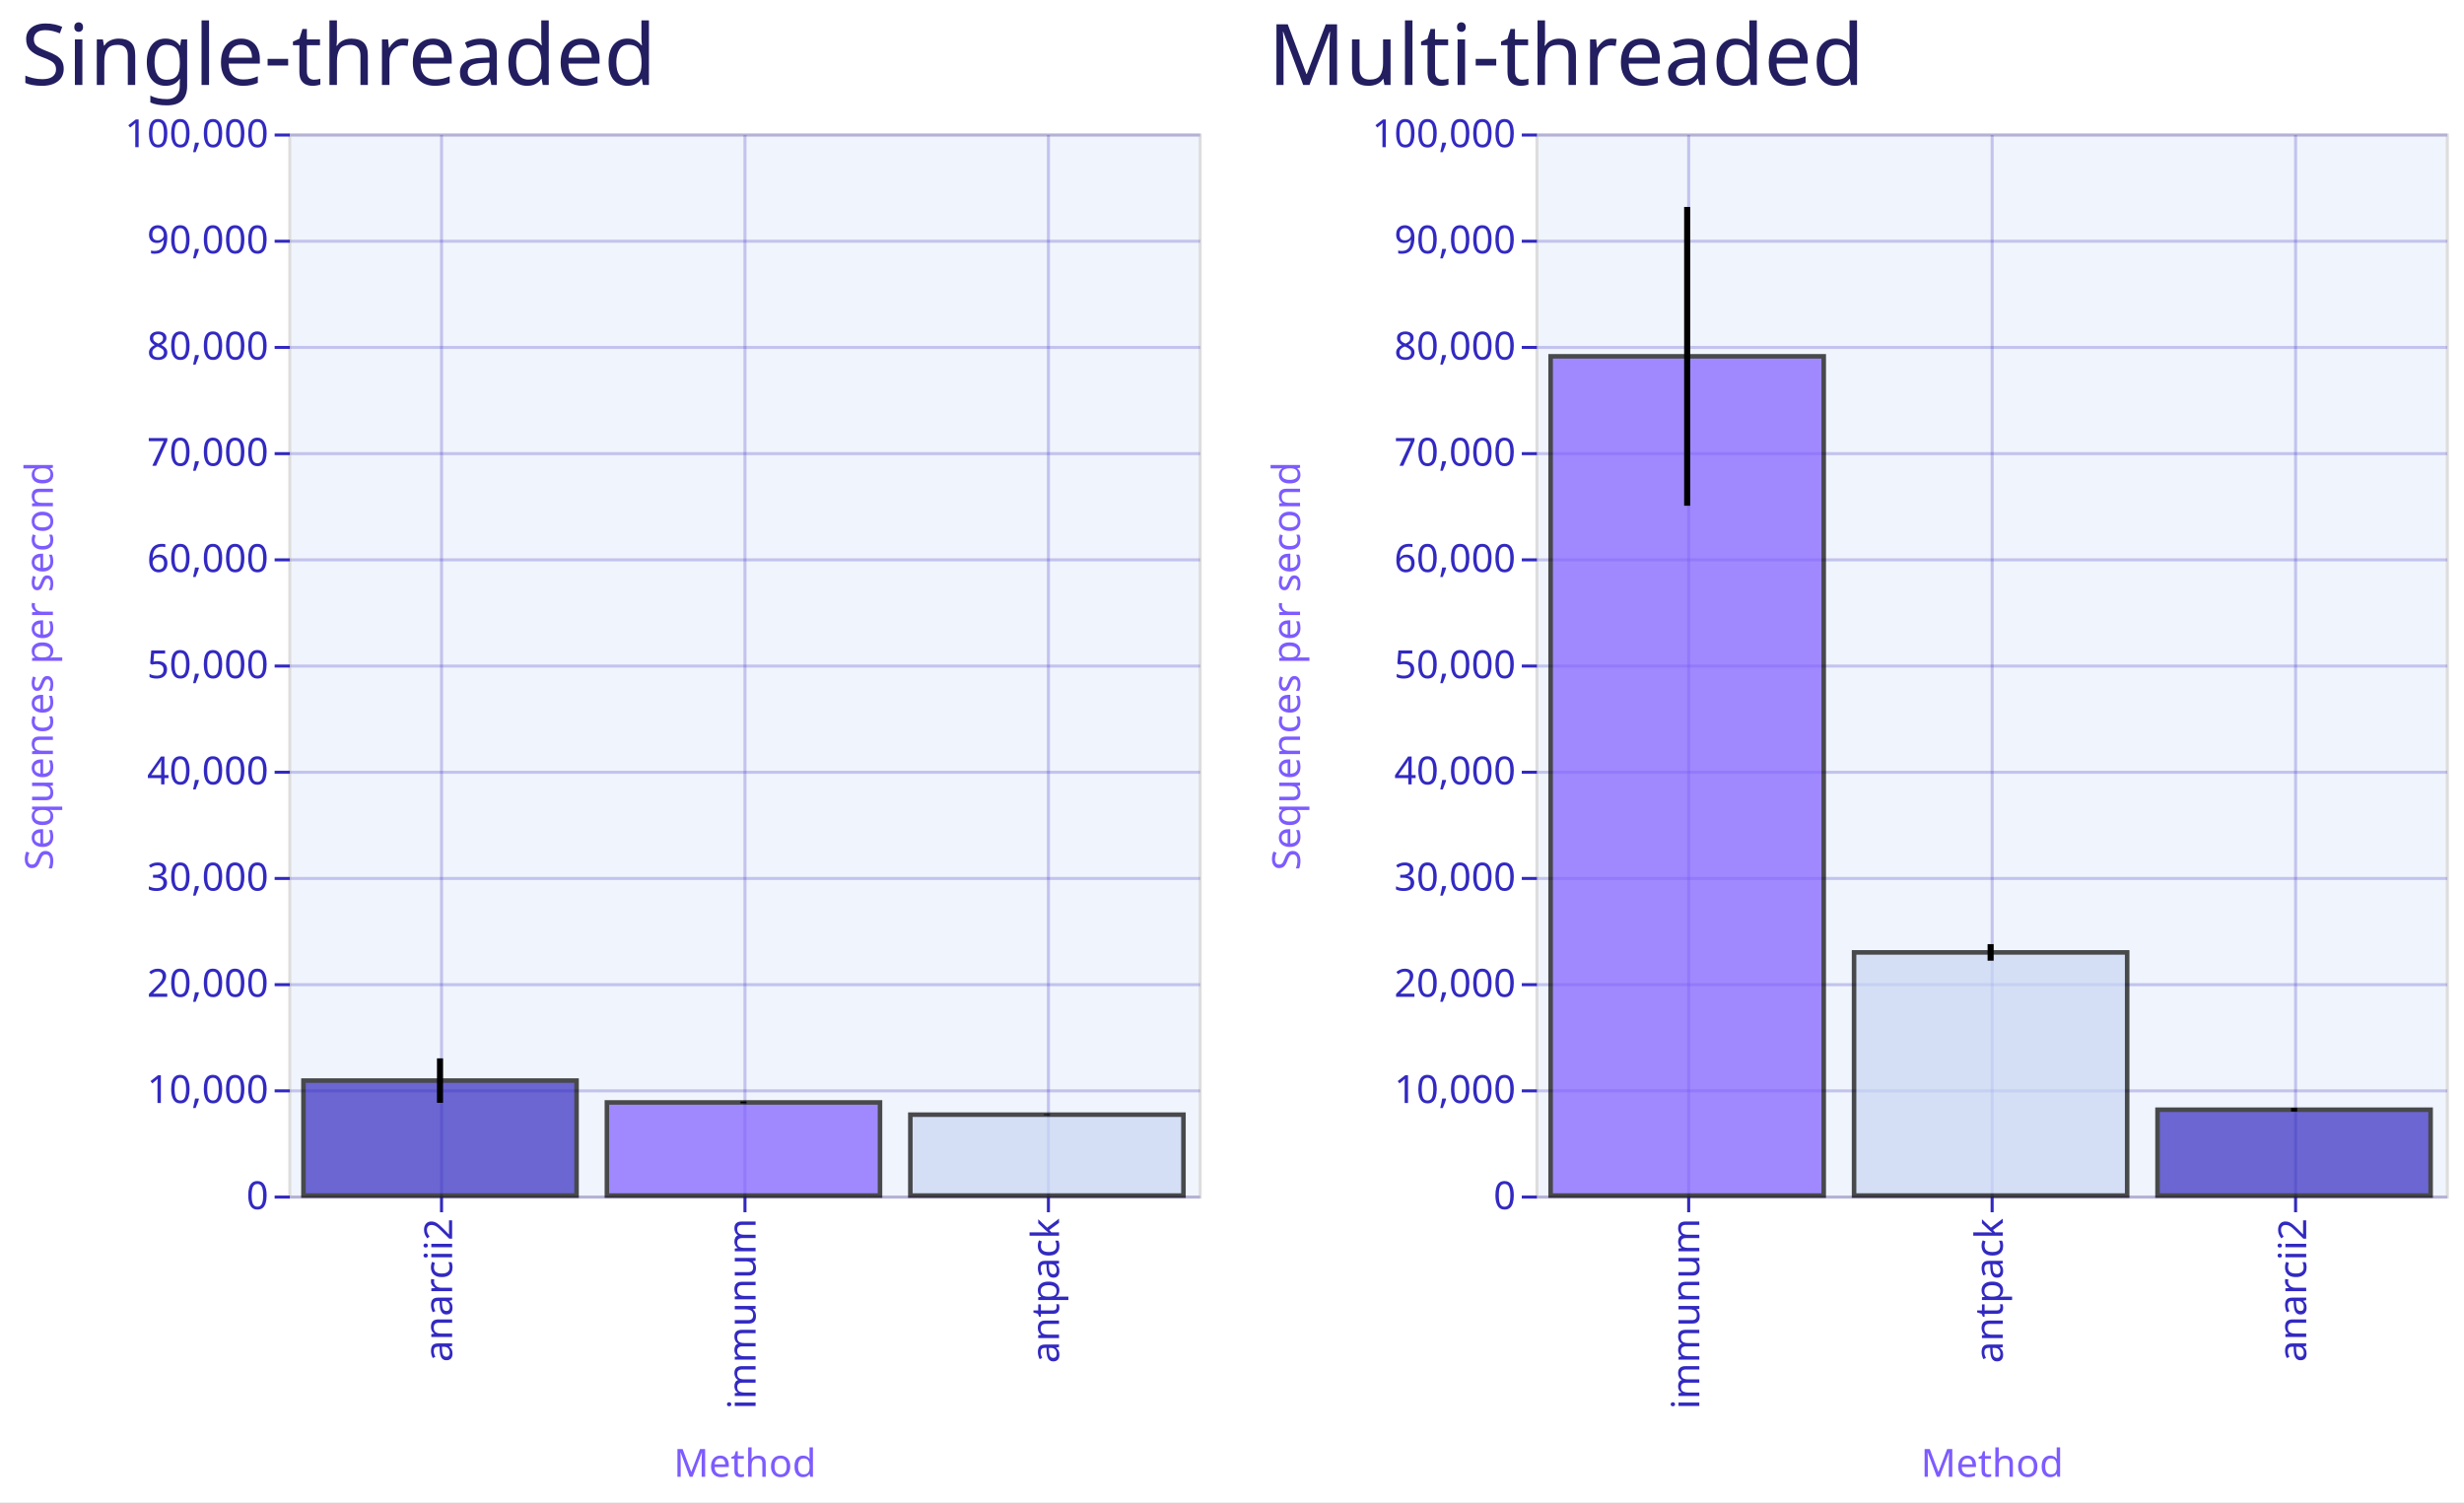
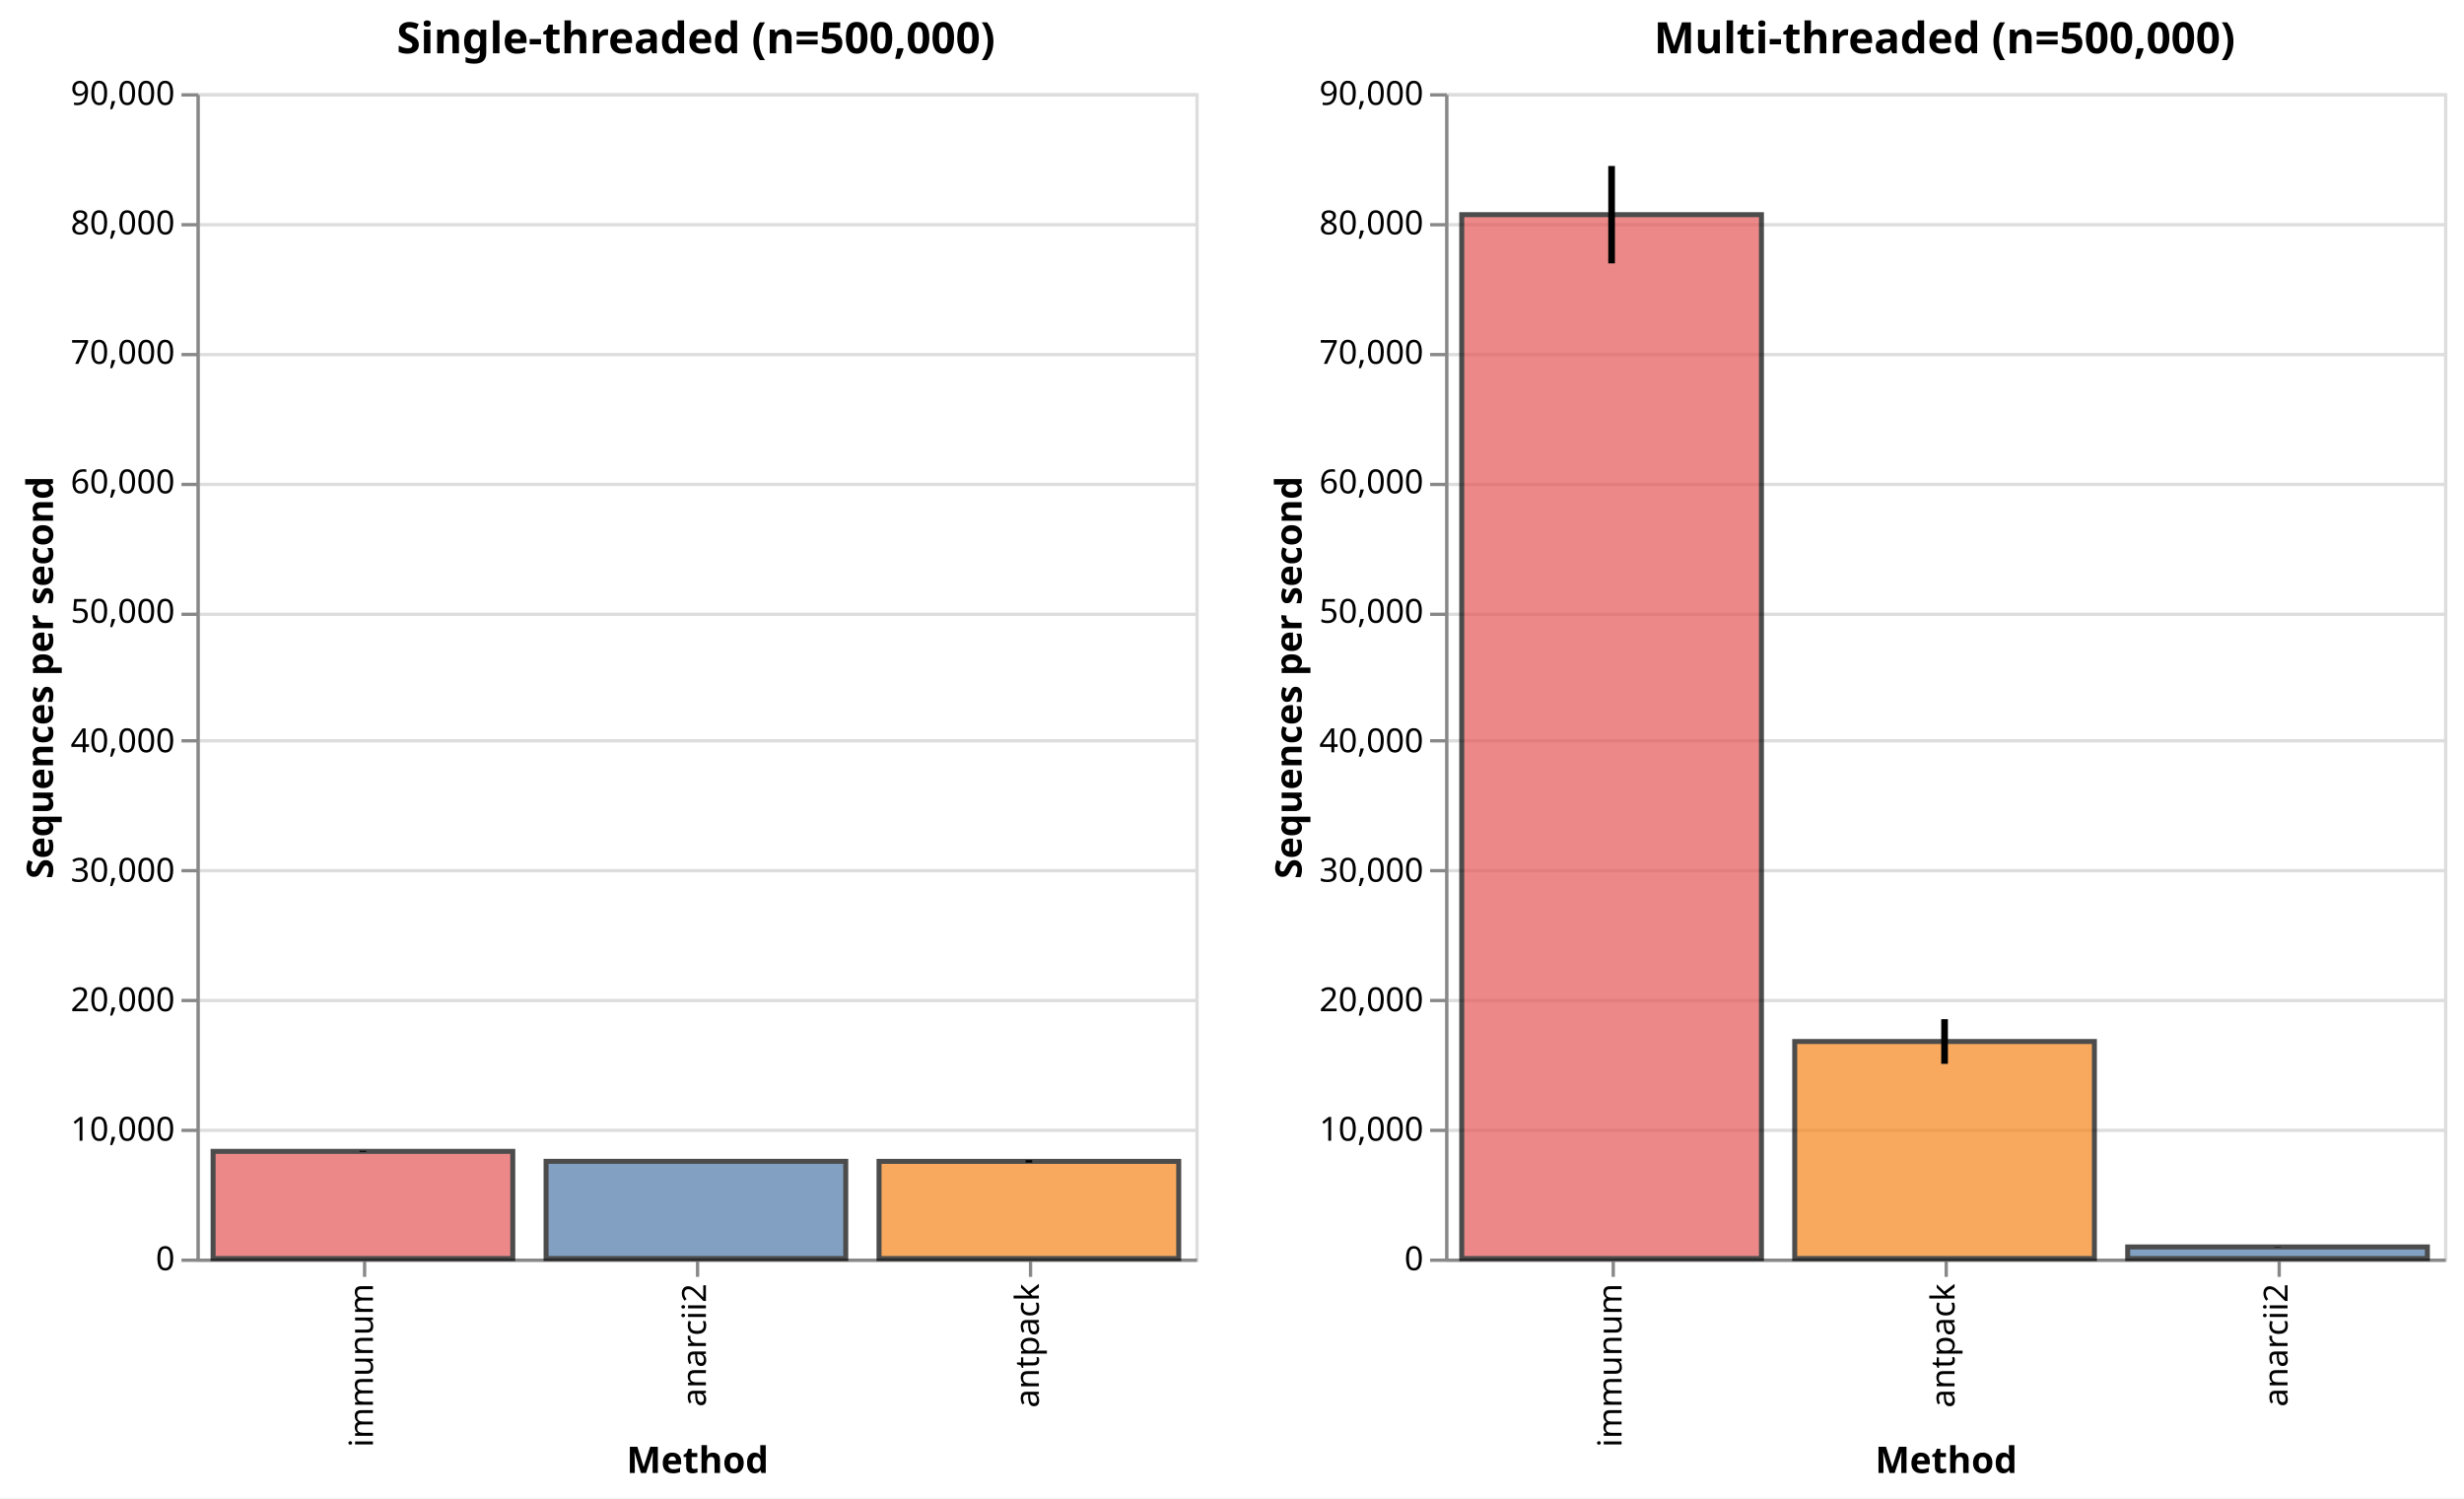
- <svg xmlns="http://www.w3.org/2000/svg" version="1.1" class="marks" width="812" height="495" viewBox="0 0 812 495">
-   <rect width="812" height="495" fill="white" />
-   <g fill="none" stroke-miterlimit="10" transform="translate(95,44)">
+ <svg xmlns="http://www.w3.org/2000/svg" version="1.1" class="marks" width="740" height="450" viewBox="0 0 740 450">
+   <rect width="740" height="450" fill="white" />
+   <g fill="none" stroke-miterlimit="10" transform="translate(59,28)">
    <g class="mark-group role-frame root" role="graphics-object" aria-roledescription="group mark container">
      <g transform="translate(0,0)">
        <path class="background" aria-hidden="true" d="M0,0h0v350h0Z" />
        <g>
          <g class="mark-group role-scope concat_0_group" role="graphics-object" aria-roledescription="group mark container">
            <g transform="translate(0,0)">
-               <path class="background" aria-hidden="true" d="M0.5,0.5h300v350h-300Z" fill="#F0F4FC" stroke="#ddd" />
+               <path class="background" aria-hidden="true" d="M0.5,0.5h300v350h-300Z" stroke="#ddd" />
              <g>
                <g class="mark-group role-axis" aria-hidden="true">
+                   <g transform="translate(0.5,0.5)">
+                     <path class="background" aria-hidden="true" d="M0,0h0v0h0Z" pointer-events="none" />
+                     <g>
+                       <g class="mark-rule role-axis-grid" pointer-events="none">
+                         <line transform="translate(0,350)" x2="300" y2="0" stroke="#ddd" stroke-width="1" opacity="1" />
+                         <line transform="translate(0,311)" x2="300" y2="0" stroke="#ddd" stroke-width="1" opacity="1" />
+                         <line transform="translate(0,272)" x2="300" y2="0" stroke="#ddd" stroke-width="1" opacity="1" />
+                         <line transform="translate(0,233)" x2="300" y2="0" stroke="#ddd" stroke-width="1" opacity="1" />
+                         <line transform="translate(0,194)" x2="300" y2="0" stroke="#ddd" stroke-width="1" opacity="1" />
+                         <line transform="translate(0,156)" x2="300" y2="0" stroke="#ddd" stroke-width="1" opacity="1" />
+                         <line transform="translate(0,117)" x2="300" y2="0" stroke="#ddd" stroke-width="1" opacity="1" />
+                         <line transform="translate(0,78)" x2="300" y2="0" stroke="#ddd" stroke-width="1" opacity="1" />
+                         <line transform="translate(0,39)" x2="300" y2="0" stroke="#ddd" stroke-width="1" opacity="1" />
+                         <line transform="translate(0,0)" x2="300" y2="0" stroke="#ddd" stroke-width="1" opacity="1" />
+                       </g>
+                     </g>
+                     <path class="foreground" aria-hidden="true" d="" pointer-events="none" display="none" />
+                   </g>
+                 </g>
+                 <g class="mark-group role-axis" role="graphics-symbol" aria-roledescription="axis" aria-label="X-axis titled 'Method' for a discrete scale with 3 values: immunum, anarcii2, antpack">
                  <g transform="translate(0.5,350.5)">
                    <path class="background" aria-hidden="true" d="M0,0h0v0h0Z" pointer-events="none" />
                    <g>
-                       <g class="mark-rule role-axis-grid" pointer-events="none">
-                         <line transform="translate(50,-350)" x2="0" y2="350" stroke="#3229C1CC" stroke-opacity="0.3" stroke-width="1" opacity="1" />
-                         <line transform="translate(150,-350)" x2="0" y2="350" stroke="#3229C1CC" stroke-opacity="0.3" stroke-width="1" opacity="1" />
-                         <line transform="translate(250,-350)" x2="0" y2="350" stroke="#3229C1CC" stroke-opacity="0.3" stroke-width="1" opacity="1" />
-                       </g>
-                     </g>
-                     <path class="foreground" aria-hidden="true" d="" pointer-events="none" display="none" />
-                   </g>
-                 </g>
-                 <g class="mark-group role-axis" aria-hidden="true">
-                   <g transform="translate(0.5,0.5)">
-                     <path class="background" aria-hidden="true" d="M0,0h0v0h0Z" pointer-events="none" />
-                     <g>
-                       <g class="mark-rule role-axis-grid" pointer-events="none">
-                         <line transform="translate(0,350)" x2="300" y2="0" stroke="#3229C1CC" stroke-opacity="0.3" stroke-width="1" opacity="1" />
-                         <line transform="translate(0,315)" x2="300" y2="0" stroke="#3229C1CC" stroke-opacity="0.3" stroke-width="1" opacity="1" />
-                         <line transform="translate(0,280)" x2="300" y2="0" stroke="#3229C1CC" stroke-opacity="0.3" stroke-width="1" opacity="1" />
-                         <line transform="translate(0,245)" x2="300" y2="0" stroke="#3229C1CC" stroke-opacity="0.3" stroke-width="1" opacity="1" />
-                         <line transform="translate(0,210)" x2="300" y2="0" stroke="#3229C1CC" stroke-opacity="0.3" stroke-width="1" opacity="1" />
-                         <line transform="translate(0,175)" x2="300" y2="0" stroke="#3229C1CC" stroke-opacity="0.3" stroke-width="1" opacity="1" />
-                         <line transform="translate(0,140)" x2="300" y2="0" stroke="#3229C1CC" stroke-opacity="0.3" stroke-width="1" opacity="1" />
-                         <line transform="translate(0,105)" x2="300" y2="0" stroke="#3229C1CC" stroke-opacity="0.3" stroke-width="1" opacity="1" />
-                         <line transform="translate(0,70)" x2="300" y2="0" stroke="#3229C1CC" stroke-opacity="0.3" stroke-width="1" opacity="1" />
-                         <line transform="translate(0,35)" x2="300" y2="0" stroke="#3229C1CC" stroke-opacity="0.3" stroke-width="1" opacity="1" />
-                         <line transform="translate(0,0)" x2="300" y2="0" stroke="#3229C1CC" stroke-opacity="0.3" stroke-width="1" opacity="1" />
-                       </g>
-                     </g>
-                     <path class="foreground" aria-hidden="true" d="" pointer-events="none" display="none" />
-                   </g>
-                 </g>
-                 <g class="mark-group role-axis" role="graphics-symbol" aria-roledescription="axis" aria-label="X-axis titled 'Method' for a discrete scale with 3 values: anarcii2, immunum, antpack">
-                   <g transform="translate(0.5,350.5)">
-                     <path class="background" aria-hidden="true" d="M0,0h0v0h0Z" pointer-events="none" />
-                     <g>
-                       <g class="mark-rule role-axis-tick" pointer-events="none">
-                         <line transform="translate(50,0)" x2="0" y2="5" stroke="#3229C1" stroke-width="1" opacity="1" />
-                         <line transform="translate(150,0)" x2="0" y2="5" stroke="#3229C1" stroke-width="1" opacity="1" />
-                         <line transform="translate(250,0)" x2="0" y2="5" stroke="#3229C1" stroke-width="1" opacity="1" />
-                       </g>
-                       <g class="mark-text role-axis-label" pointer-events="none">
-                         <text text-anchor="end" transform="translate(49.5,7) rotate(270) translate(0,4)" font-family="Albert Sans" font-size="12.8px" font-weight="Light" fill="#3229C1" opacity="1">anarcii2</text>
-                         <text text-anchor="end" transform="translate(149.5,7) rotate(270) translate(0,4)" font-family="Albert Sans" font-size="12.8px" font-weight="Light" fill="#3229C1" opacity="1">immunum</text>
-                         <text text-anchor="end" transform="translate(249.5,7) rotate(270) translate(0,4)" font-family="Albert Sans" font-size="12.8px" font-weight="Light" fill="#3229C1" opacity="1">antpack</text>
-                       </g>
-                       <g class="mark-text role-axis-title" pointer-events="none">
-                         <text text-anchor="middle" transform="translate(150,92.18751)" font-family="Albert Sans" font-size="12.8px" font-weight="SemiBold" fill="#7D5BFF" opacity="1">Method</text>
-                       </g>
-                     </g>
-                     <path class="foreground" aria-hidden="true" d="" pointer-events="none" display="none" />
-                   </g>
-                 </g>
-                 <g class="mark-group role-axis" role="graphics-symbol" aria-roledescription="axis" aria-label="Y-axis titled 'Sequences per second' for a linear scale with values from 0 to 100,000">
-                   <g transform="translate(0.5,0.5)">
-                     <path class="background" aria-hidden="true" d="M0,0h0v0h0Z" pointer-events="none" />
-                     <g>
-                       <g class="mark-rule role-axis-tick" pointer-events="none">
-                         <line transform="translate(0,350)" x2="-5" y2="0" stroke="#3229C1" stroke-width="1" opacity="1" />
-                         <line transform="translate(0,315)" x2="-5" y2="0" stroke="#3229C1" stroke-width="1" opacity="1" />
-                         <line transform="translate(0,280)" x2="-5" y2="0" stroke="#3229C1" stroke-width="1" opacity="1" />
-                         <line transform="translate(0,245)" x2="-5" y2="0" stroke="#3229C1" stroke-width="1" opacity="1" />
-                         <line transform="translate(0,210)" x2="-5" y2="0" stroke="#3229C1" stroke-width="1" opacity="1" />
-                         <line transform="translate(0,175)" x2="-5" y2="0" stroke="#3229C1" stroke-width="1" opacity="1" />
-                         <line transform="translate(0,140)" x2="-5" y2="0" stroke="#3229C1" stroke-width="1" opacity="1" />
-                         <line transform="translate(0,105)" x2="-5" y2="0" stroke="#3229C1" stroke-width="1" opacity="1" />
-                         <line transform="translate(0,70)" x2="-5" y2="0" stroke="#3229C1" stroke-width="1" opacity="1" />
-                         <line transform="translate(0,35)" x2="-5" y2="0" stroke="#3229C1" stroke-width="1" opacity="1" />
-                         <line transform="translate(0,0)" x2="-5" y2="0" stroke="#3229C1" stroke-width="1" opacity="1" />
-                       </g>
-                       <g class="mark-text role-axis-label" pointer-events="none">
-                         <text text-anchor="end" transform="translate(-7,354)" font-family="Albert Sans" font-size="12.8px" font-weight="Light" fill="#3229C1" opacity="1">0</text>
-                         <text text-anchor="end" transform="translate(-7,319)" font-family="Albert Sans" font-size="12.8px" font-weight="Light" fill="#3229C1" opacity="1">10,000</text>
-                         <text text-anchor="end" transform="translate(-7,284)" font-family="Albert Sans" font-size="12.8px" font-weight="Light" fill="#3229C1" opacity="1">20,000</text>
-                         <text text-anchor="end" transform="translate(-7,249)" font-family="Albert Sans" font-size="12.8px" font-weight="Light" fill="#3229C1" opacity="1">30,000</text>
-                         <text text-anchor="end" transform="translate(-7,214)" font-family="Albert Sans" font-size="12.8px" font-weight="Light" fill="#3229C1" opacity="1">40,000</text>
-                         <text text-anchor="end" transform="translate(-7,179)" font-family="Albert Sans" font-size="12.8px" font-weight="Light" fill="#3229C1" opacity="1">50,000</text>
-                         <text text-anchor="end" transform="translate(-7,144)" font-family="Albert Sans" font-size="12.8px" font-weight="Light" fill="#3229C1" opacity="1">60,000</text>
-                         <text text-anchor="end" transform="translate(-7,109)" font-family="Albert Sans" font-size="12.8px" font-weight="Light" fill="#3229C1" opacity="1">70,000</text>
-                         <text text-anchor="end" transform="translate(-7,74)" font-family="Albert Sans" font-size="12.8px" font-weight="Light" fill="#3229C1" opacity="1">80,000</text>
-                         <text text-anchor="end" transform="translate(-7,39)" font-family="Albert Sans" font-size="12.8px" font-weight="Light" fill="#3229C1" opacity="1">90,000</text>
-                         <text text-anchor="end" transform="translate(-7,4)" font-family="Albert Sans" font-size="12.8px" font-weight="Light" fill="#3229C1" opacity="1">100,000</text>
-                       </g>
-                       <g class="mark-text role-axis-title" pointer-events="none">
-                         <text text-anchor="middle" transform="translate(-75.06876,175) rotate(-90) translate(0,-3)" font-family="Albert Sans" font-size="12.8px" font-weight="SemiBold" fill="#7D5BFF" opacity="1">Sequences per second</text>
+                       <g class="mark-rule role-axis-tick" pointer-events="none">
+                         <line transform="translate(50,0)" x2="0" y2="5" stroke="#888" stroke-width="1" opacity="1" />
+                         <line transform="translate(150,0)" x2="0" y2="5" stroke="#888" stroke-width="1" opacity="1" />
+                         <line transform="translate(250,0)" x2="0" y2="5" stroke="#888" stroke-width="1" opacity="1" />
+                       </g>
+                       <g class="mark-text role-axis-label" pointer-events="none">
+                         <text text-anchor="end" transform="translate(49.5,7) rotate(270) translate(0,3)" font-family="sans-serif" font-size="10px" fill="#000" opacity="1">immunum</text>
+                         <text text-anchor="end" transform="translate(149.5,7) rotate(270) translate(0,3)" font-family="sans-serif" font-size="10px" fill="#000" opacity="1">anarcii2</text>
+                         <text text-anchor="end" transform="translate(249.5,7) rotate(270) translate(0,3)" font-family="sans-serif" font-size="10px" fill="#000" opacity="1">antpack</text>
+                       </g>
+                       <g class="mark-rule role-axis-domain" pointer-events="none">
+                         <line transform="translate(0,0)" x2="300" y2="0" stroke="#888" stroke-width="1" opacity="1" />
+                       </g>
+                       <g class="mark-text role-axis-title" pointer-events="none">
+                         <text text-anchor="middle" transform="translate(150,63.89648)" font-family="sans-serif" font-size="11px" font-weight="bold" fill="#000" opacity="1">Method</text>
+                       </g>
+                     </g>
+                     <path class="foreground" aria-hidden="true" d="" pointer-events="none" display="none" />
+                   </g>
+                 </g>
+                 <g class="mark-group role-axis" role="graphics-symbol" aria-roledescription="axis" aria-label="Y-axis titled 'Sequences per second' for a linear scale with values from 0 to 90,000">
+                   <g transform="translate(0.5,0.5)">
+                     <path class="background" aria-hidden="true" d="M0,0h0v0h0Z" pointer-events="none" />
+                     <g>
+                       <g class="mark-rule role-axis-tick" pointer-events="none">
+                         <line transform="translate(0,350)" x2="-5" y2="0" stroke="#888" stroke-width="1" opacity="1" />
+                         <line transform="translate(0,311)" x2="-5" y2="0" stroke="#888" stroke-width="1" opacity="1" />
+                         <line transform="translate(0,272)" x2="-5" y2="0" stroke="#888" stroke-width="1" opacity="1" />
+                         <line transform="translate(0,233)" x2="-5" y2="0" stroke="#888" stroke-width="1" opacity="1" />
+                         <line transform="translate(0,194)" x2="-5" y2="0" stroke="#888" stroke-width="1" opacity="1" />
+                         <line transform="translate(0,156)" x2="-5" y2="0" stroke="#888" stroke-width="1" opacity="1" />
+                         <line transform="translate(0,117)" x2="-5" y2="0" stroke="#888" stroke-width="1" opacity="1" />
+                         <line transform="translate(0,78)" x2="-5" y2="0" stroke="#888" stroke-width="1" opacity="1" />
+                         <line transform="translate(0,39)" x2="-5" y2="0" stroke="#888" stroke-width="1" opacity="1" />
+                         <line transform="translate(0,0)" x2="-5" y2="0" stroke="#888" stroke-width="1" opacity="1" />
+                       </g>
+                       <g class="mark-text role-axis-label" pointer-events="none">
+                         <text text-anchor="end" transform="translate(-7,353)" font-family="sans-serif" font-size="10px" fill="#000" opacity="1">0</text>
+                         <text text-anchor="end" transform="translate(-7,314.1111)" font-family="sans-serif" font-size="10px" fill="#000" opacity="1">10,000</text>
+                         <text text-anchor="end" transform="translate(-7,275.2222)" font-family="sans-serif" font-size="10px" fill="#000" opacity="1">20,000</text>
+                         <text text-anchor="end" transform="translate(-7,236.3333)" font-family="sans-serif" font-size="10px" fill="#000" opacity="1">30,000</text>
+                         <text text-anchor="end" transform="translate(-7,197.4444)" font-family="sans-serif" font-size="10px" fill="#000" opacity="1">40,000</text>
+                         <text text-anchor="end" transform="translate(-7,158.5556)" font-family="sans-serif" font-size="10px" fill="#000" opacity="1">50,000</text>
+                         <text text-anchor="end" transform="translate(-7,119.6667)" font-family="sans-serif" font-size="10px" fill="#000" opacity="1">60,000</text>
+                         <text text-anchor="end" transform="translate(-7,80.77778)" font-family="sans-serif" font-size="10px" fill="#000" opacity="1">70,000</text>
+                         <text text-anchor="end" transform="translate(-7,41.88889)" font-family="sans-serif" font-size="10px" fill="#000" opacity="1">80,000</text>
+                         <text text-anchor="end" transform="translate(-7,3)" font-family="sans-serif" font-size="10px" fill="#000" opacity="1">90,000</text>
+                       </g>
+                       <g class="mark-rule role-axis-domain" pointer-events="none">
+                         <line transform="translate(0,350)" x2="0" y2="-350" stroke="#888" stroke-width="1" opacity="1" />
+                       </g>
+                       <g class="mark-text role-axis-title" pointer-events="none">
+                         <text text-anchor="middle" transform="translate(-41.58594,175) rotate(-90) translate(0,-2)" font-family="sans-serif" font-size="11px" font-weight="bold" fill="#000" opacity="1">Sequences per second</text>
                      </g>
                    </g>
                    <path class="foreground" aria-hidden="true" d="" pointer-events="none" display="none" />
                  </g>
                </g>
                <g class="mark-rect role-mark concat_0_layer_0_marks" role="graphics-object" aria-roledescription="rect mark container">
-                   <path aria-label="Method: anarcii2; Sequences per second: 10825.0484078; method: anarcii2; Mean seq/s: 10,825; Std seq/s: 4,186" role="graphics-symbol" aria-roledescription="bar" d="M5,312.112h90v37.888h-90Z" fill="#3229C1" stroke="black" stroke-width="1.5" opacity="0.7" />
-                   <path aria-label="Method: immunum; Sequences per second: 8768.71205246; method: immunum; Mean seq/s: 8,769; Std seq/s: 174" role="graphics-symbol" aria-roledescription="bar" d="M105,319.31h90v30.69h-90Z" fill="#7D5BFF" stroke="black" stroke-width="1.5" opacity="0.7" />
-                   <path aria-label="Method: antpack; Sequences per second: 7616.53393147; method: antpack; Mean seq/s: 7,617; Std seq/s: 77" role="graphics-symbol" aria-roledescription="bar" d="M205,323.342h90v26.658h-90Z" fill="#C7D6F4" stroke="black" stroke-width="1.5" opacity="0.7" />
+                   <path aria-label="Method: immunum; Sequences per second: 8279.13873278; method: immunum; Mean seq/s: 8,279; Std seq/s: 81" role="graphics-symbol" aria-roledescription="bar" d="M5,317.803h90v32.197h-90Z" fill="#e45756" stroke="black" stroke-width="1.5" opacity="0.7" />
+                   <path aria-label="Method: anarcii2; Sequences per second: 7508.78848303; method: anarcii2; Mean seq/s: 7,509; Std seq/s: null" role="graphics-symbol" aria-roledescription="bar" d="M105,320.799h90v29.201h-90Z" fill="#4c78a8" stroke="black" stroke-width="1.5" opacity="0.7" />
+                   <path aria-label="Method: antpack; Sequences per second: 7505.81222912; method: antpack; Mean seq/s: 7,506; Std seq/s: 181" role="graphics-symbol" aria-roledescription="bar" d="M205,320.811h90v29.189h-90Z" fill="#f58518" stroke="black" stroke-width="1.5" opacity="0.7" />
                </g>
                <g class="mark-rule role-mark concat_0_layer_1_marks" role="graphics-object" aria-roledescription="rule mark container">
-                   <line aria-label="method: anarcii2; errbar_min: 8732.26128438; errbar_max: 12917.8355313" role="graphics-symbol" aria-roledescription="rule mark" transform="translate(50,319.4371)" x2="0" y2="-14.65" stroke="black" stroke-width="2" />
-                   <line aria-label="method: immunum; errbar_min: 8681.94777583; errbar_max: 8855.47632909" role="graphics-symbol" aria-roledescription="rule mark" transform="translate(150,319.6132)" x2="0" y2="-0.607" stroke="black" stroke-width="2" />
-                   <line aria-label="method: antpack; errbar_min: 7577.81316367; errbar_max: 7655.25469927" role="graphics-symbol" aria-roledescription="rule mark" transform="translate(250,323.4777)" x2="0" y2="-0.271" stroke="black" stroke-width="2" />
+                   <line aria-label="method: immunum; errbar_min: 8238.66140977; errbar_max: 8319.61605579" role="graphics-symbol" aria-roledescription="rule mark" transform="translate(50,317.9608)" x2="0" y2="-0.315" stroke="black" stroke-width="2" />
+                   <line aria-label="method: anarcii2; errbar_min: 7508.78848303; errbar_max: 7508.78848303" role="graphics-symbol" aria-roledescription="rule mark" transform="translate(150,320.7992)" x2="0" y2="0" stroke="black" stroke-width="2" />
+                   <line aria-label="method: antpack; errbar_min: 7415.27831361; errbar_max: 7596.34614463" role="graphics-symbol" aria-roledescription="rule mark" transform="translate(250,321.1628)" x2="0" y2="-0.704" stroke="black" stroke-width="2" />
                </g>
                <g class="mark-group role-title">
-                   <g transform="translate(-88.06876,-38)">
-                     <path class="background" aria-hidden="true" d="M0,0h0v0h0Z" pointer-events="none" />
-                     <g>
-                       <g class="mark-text role-title-text" role="graphics-symbol" aria-roledescription="title" aria-label="Title text 'Single-threaded'" pointer-events="none">
-                         <text text-anchor="start" transform="translate(0,22)" font-family="Albert Sans" font-size="28px" font-weight="SemiBold" fill="#231E60" opacity="1">Single-threaded</text>
+                   <g transform="translate(150,-22)">
+                     <path class="background" aria-hidden="true" d="M0,0h0v0h0Z" pointer-events="none" />
+                     <g>
+                       <g class="mark-text role-title-text" role="graphics-symbol" aria-roledescription="title" aria-label="Title text 'Single-threaded (n=500,000)'" pointer-events="none">
+                         <text text-anchor="middle" transform="translate(0,10)" font-family="sans-serif" font-size="13px" font-weight="bold" fill="#000" opacity="1">Single-threaded (n=500,000)</text>
                      </g>
                    </g>
                    <path class="foreground" aria-hidden="true" d="" pointer-events="none" display="none" />
                  </g>
                </g>
              </g>
              <path class="foreground" aria-hidden="true" d="" display="none" />
            </g>
          </g>
          <g class="mark-group role-scope concat_1_group" role="graphics-object" aria-roledescription="group mark container">
-             <g transform="translate(411,0)">
-               <path class="background" aria-hidden="true" d="M0.5,0.5h300v350h-300Z" fill="#F0F4FC" stroke="#ddd" />
+             <g transform="translate(375,0)">
+               <path class="background" aria-hidden="true" d="M0.5,0.5h300v350h-300Z" stroke="#ddd" />
              <g>
                <g class="mark-group role-axis" aria-hidden="true">
-                   <g transform="translate(0.5,350.5)">
+                   <g transform="translate(0.5,0.5)">
                    <path class="background" aria-hidden="true" d="M0,0h0v0h0Z" pointer-events="none" />
                    <g>
                      <g class="mark-rule role-axis-grid" pointer-events="none">
-                         <line transform="translate(50,-350)" x2="0" y2="350" stroke="#3229C1CC" stroke-opacity="0.3" stroke-width="1" opacity="1" />
-                         <line transform="translate(150,-350)" x2="0" y2="350" stroke="#3229C1CC" stroke-opacity="0.3" stroke-width="1" opacity="1" />
-                         <line transform="translate(250,-350)" x2="0" y2="350" stroke="#3229C1CC" stroke-opacity="0.3" stroke-width="1" opacity="1" />
-                       </g>
-                     </g>
-                     <path class="foreground" aria-hidden="true" d="" pointer-events="none" display="none" />
-                   </g>
-                 </g>
-                 <g class="mark-group role-axis" aria-hidden="true">
-                   <g transform="translate(0.5,0.5)">
-                     <path class="background" aria-hidden="true" d="M0,0h0v0h0Z" pointer-events="none" />
-                     <g>
-                       <g class="mark-rule role-axis-grid" pointer-events="none">
-                         <line transform="translate(0,350)" x2="300" y2="0" stroke="#3229C1CC" stroke-opacity="0.3" stroke-width="1" opacity="1" />
-                         <line transform="translate(0,315)" x2="300" y2="0" stroke="#3229C1CC" stroke-opacity="0.3" stroke-width="1" opacity="1" />
-                         <line transform="translate(0,280)" x2="300" y2="0" stroke="#3229C1CC" stroke-opacity="0.3" stroke-width="1" opacity="1" />
-                         <line transform="translate(0,245)" x2="300" y2="0" stroke="#3229C1CC" stroke-opacity="0.3" stroke-width="1" opacity="1" />
-                         <line transform="translate(0,210)" x2="300" y2="0" stroke="#3229C1CC" stroke-opacity="0.3" stroke-width="1" opacity="1" />
-                         <line transform="translate(0,175)" x2="300" y2="0" stroke="#3229C1CC" stroke-opacity="0.3" stroke-width="1" opacity="1" />
-                         <line transform="translate(0,140)" x2="300" y2="0" stroke="#3229C1CC" stroke-opacity="0.3" stroke-width="1" opacity="1" />
-                         <line transform="translate(0,105)" x2="300" y2="0" stroke="#3229C1CC" stroke-opacity="0.3" stroke-width="1" opacity="1" />
-                         <line transform="translate(0,70)" x2="300" y2="0" stroke="#3229C1CC" stroke-opacity="0.3" stroke-width="1" opacity="1" />
-                         <line transform="translate(0,35)" x2="300" y2="0" stroke="#3229C1CC" stroke-opacity="0.3" stroke-width="1" opacity="1" />
-                         <line transform="translate(0,0)" x2="300" y2="0" stroke="#3229C1CC" stroke-opacity="0.3" stroke-width="1" opacity="1" />
+                         <line transform="translate(0,350)" x2="300" y2="0" stroke="#ddd" stroke-width="1" opacity="1" />
+                         <line transform="translate(0,311)" x2="300" y2="0" stroke="#ddd" stroke-width="1" opacity="1" />
+                         <line transform="translate(0,272)" x2="300" y2="0" stroke="#ddd" stroke-width="1" opacity="1" />
+                         <line transform="translate(0,233)" x2="300" y2="0" stroke="#ddd" stroke-width="1" opacity="1" />
+                         <line transform="translate(0,194)" x2="300" y2="0" stroke="#ddd" stroke-width="1" opacity="1" />
+                         <line transform="translate(0,156)" x2="300" y2="0" stroke="#ddd" stroke-width="1" opacity="1" />
+                         <line transform="translate(0,117)" x2="300" y2="0" stroke="#ddd" stroke-width="1" opacity="1" />
+                         <line transform="translate(0,78)" x2="300" y2="0" stroke="#ddd" stroke-width="1" opacity="1" />
+                         <line transform="translate(0,39)" x2="300" y2="0" stroke="#ddd" stroke-width="1" opacity="1" />
+                         <line transform="translate(0,0)" x2="300" y2="0" stroke="#ddd" stroke-width="1" opacity="1" />
                      </g>
                    </g>
                    <path class="foreground" aria-hidden="true" d="" pointer-events="none" display="none" />
                  </g>
                </g>
                <g class="mark-group role-axis" role="graphics-symbol" aria-roledescription="axis" aria-label="X-axis titled 'Method' for a discrete scale with 3 values: immunum, antpack, anarcii2">
                  <g transform="translate(0.5,350.5)">
                    <path class="background" aria-hidden="true" d="M0,0h0v0h0Z" pointer-events="none" />
                    <g>
                      <g class="mark-rule role-axis-tick" pointer-events="none">
-                         <line transform="translate(50,0)" x2="0" y2="5" stroke="#3229C1" stroke-width="1" opacity="1" />
-                         <line transform="translate(150,0)" x2="0" y2="5" stroke="#3229C1" stroke-width="1" opacity="1" />
-                         <line transform="translate(250,0)" x2="0" y2="5" stroke="#3229C1" stroke-width="1" opacity="1" />
-                       </g>
-                       <g class="mark-text role-axis-label" pointer-events="none">
-                         <text text-anchor="end" transform="translate(49.5,7) rotate(270) translate(0,4)" font-family="Albert Sans" font-size="12.8px" font-weight="Light" fill="#3229C1" opacity="1">immunum</text>
-                         <text text-anchor="end" transform="translate(149.5,7) rotate(270) translate(0,4)" font-family="Albert Sans" font-size="12.8px" font-weight="Light" fill="#3229C1" opacity="1">antpack</text>
-                         <text text-anchor="end" transform="translate(249.5,7) rotate(270) translate(0,4)" font-family="Albert Sans" font-size="12.8px" font-weight="Light" fill="#3229C1" opacity="1">anarcii2</text>
-                       </g>
-                       <g class="mark-text role-axis-title" pointer-events="none">
-                         <text text-anchor="middle" transform="translate(150,92.18751)" font-family="Albert Sans" font-size="12.8px" font-weight="SemiBold" fill="#7D5BFF" opacity="1">Method</text>
-                       </g>
-                     </g>
-                     <path class="foreground" aria-hidden="true" d="" pointer-events="none" display="none" />
-                   </g>
-                 </g>
-                 <g class="mark-group role-axis" role="graphics-symbol" aria-roledescription="axis" aria-label="Y-axis titled 'Sequences per second' for a linear scale with values from 0 to 100,000">
-                   <g transform="translate(0.5,0.5)">
-                     <path class="background" aria-hidden="true" d="M0,0h0v0h0Z" pointer-events="none" />
-                     <g>
-                       <g class="mark-rule role-axis-tick" pointer-events="none">
-                         <line transform="translate(0,350)" x2="-5" y2="0" stroke="#3229C1" stroke-width="1" opacity="1" />
-                         <line transform="translate(0,315)" x2="-5" y2="0" stroke="#3229C1" stroke-width="1" opacity="1" />
-                         <line transform="translate(0,280)" x2="-5" y2="0" stroke="#3229C1" stroke-width="1" opacity="1" />
-                         <line transform="translate(0,245)" x2="-5" y2="0" stroke="#3229C1" stroke-width="1" opacity="1" />
-                         <line transform="translate(0,210)" x2="-5" y2="0" stroke="#3229C1" stroke-width="1" opacity="1" />
-                         <line transform="translate(0,175)" x2="-5" y2="0" stroke="#3229C1" stroke-width="1" opacity="1" />
-                         <line transform="translate(0,140)" x2="-5" y2="0" stroke="#3229C1" stroke-width="1" opacity="1" />
-                         <line transform="translate(0,105)" x2="-5" y2="0" stroke="#3229C1" stroke-width="1" opacity="1" />
-                         <line transform="translate(0,70)" x2="-5" y2="0" stroke="#3229C1" stroke-width="1" opacity="1" />
-                         <line transform="translate(0,35)" x2="-5" y2="0" stroke="#3229C1" stroke-width="1" opacity="1" />
-                         <line transform="translate(0,0)" x2="-5" y2="0" stroke="#3229C1" stroke-width="1" opacity="1" />
-                       </g>
-                       <g class="mark-text role-axis-label" pointer-events="none">
-                         <text text-anchor="end" transform="translate(-7,354)" font-family="Albert Sans" font-size="12.8px" font-weight="Light" fill="#3229C1" opacity="1">0</text>
-                         <text text-anchor="end" transform="translate(-7,319)" font-family="Albert Sans" font-size="12.8px" font-weight="Light" fill="#3229C1" opacity="1">10,000</text>
-                         <text text-anchor="end" transform="translate(-7,284)" font-family="Albert Sans" font-size="12.8px" font-weight="Light" fill="#3229C1" opacity="1">20,000</text>
-                         <text text-anchor="end" transform="translate(-7,249)" font-family="Albert Sans" font-size="12.8px" font-weight="Light" fill="#3229C1" opacity="1">30,000</text>
-                         <text text-anchor="end" transform="translate(-7,214)" font-family="Albert Sans" font-size="12.8px" font-weight="Light" fill="#3229C1" opacity="1">40,000</text>
-                         <text text-anchor="end" transform="translate(-7,179)" font-family="Albert Sans" font-size="12.8px" font-weight="Light" fill="#3229C1" opacity="1">50,000</text>
-                         <text text-anchor="end" transform="translate(-7,144)" font-family="Albert Sans" font-size="12.8px" font-weight="Light" fill="#3229C1" opacity="1">60,000</text>
-                         <text text-anchor="end" transform="translate(-7,109)" font-family="Albert Sans" font-size="12.8px" font-weight="Light" fill="#3229C1" opacity="1">70,000</text>
-                         <text text-anchor="end" transform="translate(-7,74)" font-family="Albert Sans" font-size="12.8px" font-weight="Light" fill="#3229C1" opacity="1">80,000</text>
-                         <text text-anchor="end" transform="translate(-7,39)" font-family="Albert Sans" font-size="12.8px" font-weight="Light" fill="#3229C1" opacity="1">90,000</text>
-                         <text text-anchor="end" transform="translate(-7,4)" font-family="Albert Sans" font-size="12.8px" font-weight="Light" fill="#3229C1" opacity="1">100,000</text>
-                       </g>
-                       <g class="mark-text role-axis-title" pointer-events="none">
-                         <text text-anchor="middle" transform="translate(-75.06876,175) rotate(-90) translate(0,-3)" font-family="Albert Sans" font-size="12.8px" font-weight="SemiBold" fill="#7D5BFF" opacity="1">Sequences per second</text>
+                         <line transform="translate(50,0)" x2="0" y2="5" stroke="#888" stroke-width="1" opacity="1" />
+                         <line transform="translate(150,0)" x2="0" y2="5" stroke="#888" stroke-width="1" opacity="1" />
+                         <line transform="translate(250,0)" x2="0" y2="5" stroke="#888" stroke-width="1" opacity="1" />
+                       </g>
+                       <g class="mark-text role-axis-label" pointer-events="none">
+                         <text text-anchor="end" transform="translate(49.5,7) rotate(270) translate(0,3)" font-family="sans-serif" font-size="10px" fill="#000" opacity="1">immunum</text>
+                         <text text-anchor="end" transform="translate(149.5,7) rotate(270) translate(0,3)" font-family="sans-serif" font-size="10px" fill="#000" opacity="1">antpack</text>
+                         <text text-anchor="end" transform="translate(249.5,7) rotate(270) translate(0,3)" font-family="sans-serif" font-size="10px" fill="#000" opacity="1">anarcii2</text>
+                       </g>
+                       <g class="mark-rule role-axis-domain" pointer-events="none">
+                         <line transform="translate(0,0)" x2="300" y2="0" stroke="#888" stroke-width="1" opacity="1" />
+                       </g>
+                       <g class="mark-text role-axis-title" pointer-events="none">
+                         <text text-anchor="middle" transform="translate(150,63.89648)" font-family="sans-serif" font-size="11px" font-weight="bold" fill="#000" opacity="1">Method</text>
+                       </g>
+                     </g>
+                     <path class="foreground" aria-hidden="true" d="" pointer-events="none" display="none" />
+                   </g>
+                 </g>
+                 <g class="mark-group role-axis" role="graphics-symbol" aria-roledescription="axis" aria-label="Y-axis titled 'Sequences per second' for a linear scale with values from 0 to 90,000">
+                   <g transform="translate(0.5,0.5)">
+                     <path class="background" aria-hidden="true" d="M0,0h0v0h0Z" pointer-events="none" />
+                     <g>
+                       <g class="mark-rule role-axis-tick" pointer-events="none">
+                         <line transform="translate(0,350)" x2="-5" y2="0" stroke="#888" stroke-width="1" opacity="1" />
+                         <line transform="translate(0,311)" x2="-5" y2="0" stroke="#888" stroke-width="1" opacity="1" />
+                         <line transform="translate(0,272)" x2="-5" y2="0" stroke="#888" stroke-width="1" opacity="1" />
+                         <line transform="translate(0,233)" x2="-5" y2="0" stroke="#888" stroke-width="1" opacity="1" />
+                         <line transform="translate(0,194)" x2="-5" y2="0" stroke="#888" stroke-width="1" opacity="1" />
+                         <line transform="translate(0,156)" x2="-5" y2="0" stroke="#888" stroke-width="1" opacity="1" />
+                         <line transform="translate(0,117)" x2="-5" y2="0" stroke="#888" stroke-width="1" opacity="1" />
+                         <line transform="translate(0,78)" x2="-5" y2="0" stroke="#888" stroke-width="1" opacity="1" />
+                         <line transform="translate(0,39)" x2="-5" y2="0" stroke="#888" stroke-width="1" opacity="1" />
+                         <line transform="translate(0,0)" x2="-5" y2="0" stroke="#888" stroke-width="1" opacity="1" />
+                       </g>
+                       <g class="mark-text role-axis-label" pointer-events="none">
+                         <text text-anchor="end" transform="translate(-7,353)" font-family="sans-serif" font-size="10px" fill="#000" opacity="1">0</text>
+                         <text text-anchor="end" transform="translate(-7,314.1111)" font-family="sans-serif" font-size="10px" fill="#000" opacity="1">10,000</text>
+                         <text text-anchor="end" transform="translate(-7,275.2222)" font-family="sans-serif" font-size="10px" fill="#000" opacity="1">20,000</text>
+                         <text text-anchor="end" transform="translate(-7,236.3333)" font-family="sans-serif" font-size="10px" fill="#000" opacity="1">30,000</text>
+                         <text text-anchor="end" transform="translate(-7,197.4444)" font-family="sans-serif" font-size="10px" fill="#000" opacity="1">40,000</text>
+                         <text text-anchor="end" transform="translate(-7,158.5556)" font-family="sans-serif" font-size="10px" fill="#000" opacity="1">50,000</text>
+                         <text text-anchor="end" transform="translate(-7,119.6667)" font-family="sans-serif" font-size="10px" fill="#000" opacity="1">60,000</text>
+                         <text text-anchor="end" transform="translate(-7,80.77778)" font-family="sans-serif" font-size="10px" fill="#000" opacity="1">70,000</text>
+                         <text text-anchor="end" transform="translate(-7,41.88889)" font-family="sans-serif" font-size="10px" fill="#000" opacity="1">80,000</text>
+                         <text text-anchor="end" transform="translate(-7,3)" font-family="sans-serif" font-size="10px" fill="#000" opacity="1">90,000</text>
+                       </g>
+                       <g class="mark-rule role-axis-domain" pointer-events="none">
+                         <line transform="translate(0,350)" x2="0" y2="-350" stroke="#888" stroke-width="1" opacity="1" />
+                       </g>
+                       <g class="mark-text role-axis-title" pointer-events="none">
+                         <text text-anchor="middle" transform="translate(-41.58594,175) rotate(-90) translate(0,-2)" font-family="sans-serif" font-size="11px" font-weight="bold" fill="#000" opacity="1">Sequences per second</text>
                      </g>
                    </g>
                    <path class="foreground" aria-hidden="true" d="" pointer-events="none" display="none" />
                  </g>
                </g>
                <g class="mark-rect role-mark concat_1_layer_0_marks" role="graphics-object" aria-roledescription="rect mark container">
-                   <path aria-label="Method: immunum; Sequences per second: 79019.8741689; method: immunum; Mean seq/s: 79,020; Std seq/s: 28,134" role="graphics-symbol" aria-roledescription="bar" d="M5,73.43h90v276.57h-90Z" fill="#7D5BFF" stroke="black" stroke-width="1.5" opacity="0.7" />
-                   <path aria-label="Method: antpack; Sequences per second: 22894.9336659; method: antpack; Mean seq/s: 22,895; Std seq/s: 1,557" role="graphics-symbol" aria-roledescription="bar" d="M105,269.868h90v80.132h-90Z" fill="#C7D6F4" stroke="black" stroke-width="1.5" opacity="0.7" />
-                   <path aria-label="Method: anarcii2; Sequences per second: 8082.62981129; method: anarcii2; Mean seq/s: 8,083; Std seq/s: 341" role="graphics-symbol" aria-roledescription="bar" d="M205,321.711h90v28.289h-90Z" fill="#3229C1" stroke="black" stroke-width="1.5" opacity="0.7" />
+                   <path aria-label="Method: immunum; Sequences per second: 80620.1261201; method: immunum; Mean seq/s: 80,620; Std seq/s: 7,522" role="graphics-symbol" aria-roledescription="bar" d="M5,36.477h90v313.523h-90Z" fill="#e45756" stroke="black" stroke-width="1.5" opacity="0.7" />
+                   <path aria-label="Method: antpack; Sequences per second: 16763.7871781; method: antpack; Mean seq/s: 16,764; Std seq/s: 3,449" role="graphics-symbol" aria-roledescription="bar" d="M105,284.807h90v65.193h-90Z" fill="#f58518" stroke="black" stroke-width="1.5" opacity="0.7" />
+                   <path aria-label="Method: anarcii2; Sequences per second: 896.335288783; method: anarcii2; Mean seq/s: 896; Std seq/s: 35" role="graphics-symbol" aria-roledescription="bar" d="M205,346.514h90v3.486h-90Z" fill="#4c78a8" stroke="black" stroke-width="1.5" opacity="0.7" />
                </g>
                <g class="mark-rule role-mark concat_1_layer_1_marks" role="graphics-object" aria-roledescription="rule mark container">
-                   <line aria-label="method: immunum; errbar_min: 64953.1126527; errbar_max: 93086.635685" role="graphics-symbol" aria-roledescription="rule mark" transform="translate(50,122.6641)" x2="0" y2="-98.467" stroke="black" stroke-width="2" />
-                   <line aria-label="method: antpack; errbar_min: 22116.4681769; errbar_max: 23673.399155" role="graphics-symbol" aria-roledescription="rule mark" transform="translate(150,272.5924)" x2="0" y2="-5.449" stroke="black" stroke-width="2" />
-                   <line aria-label="method: anarcii2; errbar_min: 7912.28448787; errbar_max: 8252.97513471" role="graphics-symbol" aria-roledescription="rule mark" transform="translate(250,322.307)" x2="0" y2="-1.192" stroke="black" stroke-width="2" />
+                   <line aria-label="method: immunum; errbar_min: 76859.1504063; errbar_max: 84381.101834" role="graphics-symbol" aria-roledescription="rule mark" transform="translate(50,51.1033)" x2="0" y2="-29.252" stroke="black" stroke-width="2" />
+                   <line aria-label="method: antpack; errbar_min: 15039.0690358; errbar_max: 18488.5053204" role="graphics-symbol" aria-roledescription="rule mark" transform="translate(150,291.5147)" x2="0" y2="-13.414" stroke="black" stroke-width="2" />
+                   <line aria-label="method: anarcii2; errbar_min: 878.960216918; errbar_max: 913.710360649" role="graphics-symbol" aria-roledescription="rule mark" transform="translate(250,346.5818)" x2="0" y2="-0.135" stroke="black" stroke-width="2" />
                </g>
                <g class="mark-group role-title">
-                   <g transform="translate(-88.06876,-38)">
-                     <path class="background" aria-hidden="true" d="M0,0h0v0h0Z" pointer-events="none" />
-                     <g>
-                       <g class="mark-text role-title-text" role="graphics-symbol" aria-roledescription="title" aria-label="Title text 'Multi-threaded'" pointer-events="none">
-                         <text text-anchor="start" transform="translate(0,22)" font-family="Albert Sans" font-size="28px" font-weight="SemiBold" fill="#231E60" opacity="1">Multi-threaded</text>
+                   <g transform="translate(150,-22)">
+                     <path class="background" aria-hidden="true" d="M0,0h0v0h0Z" pointer-events="none" />
+                     <g>
+                       <g class="mark-text role-title-text" role="graphics-symbol" aria-roledescription="title" aria-label="Title text 'Multi-threaded (n=500,000)'" pointer-events="none">
+                         <text text-anchor="middle" transform="translate(0,10)" font-family="sans-serif" font-size="13px" font-weight="bold" fill="#000" opacity="1">Multi-threaded (n=500,000)</text>
                      </g>
                    </g>
                    <path class="foreground" aria-hidden="true" d="" pointer-events="none" display="none" />
                  </g>
                </g>
              </g>
              <path class="foreground" aria-hidden="true" d="" display="none" />
            </g>
          </g>
        </g>
        <path class="foreground" aria-hidden="true" d="" display="none" />
      </g>
    </g>
  </g>
</svg>
